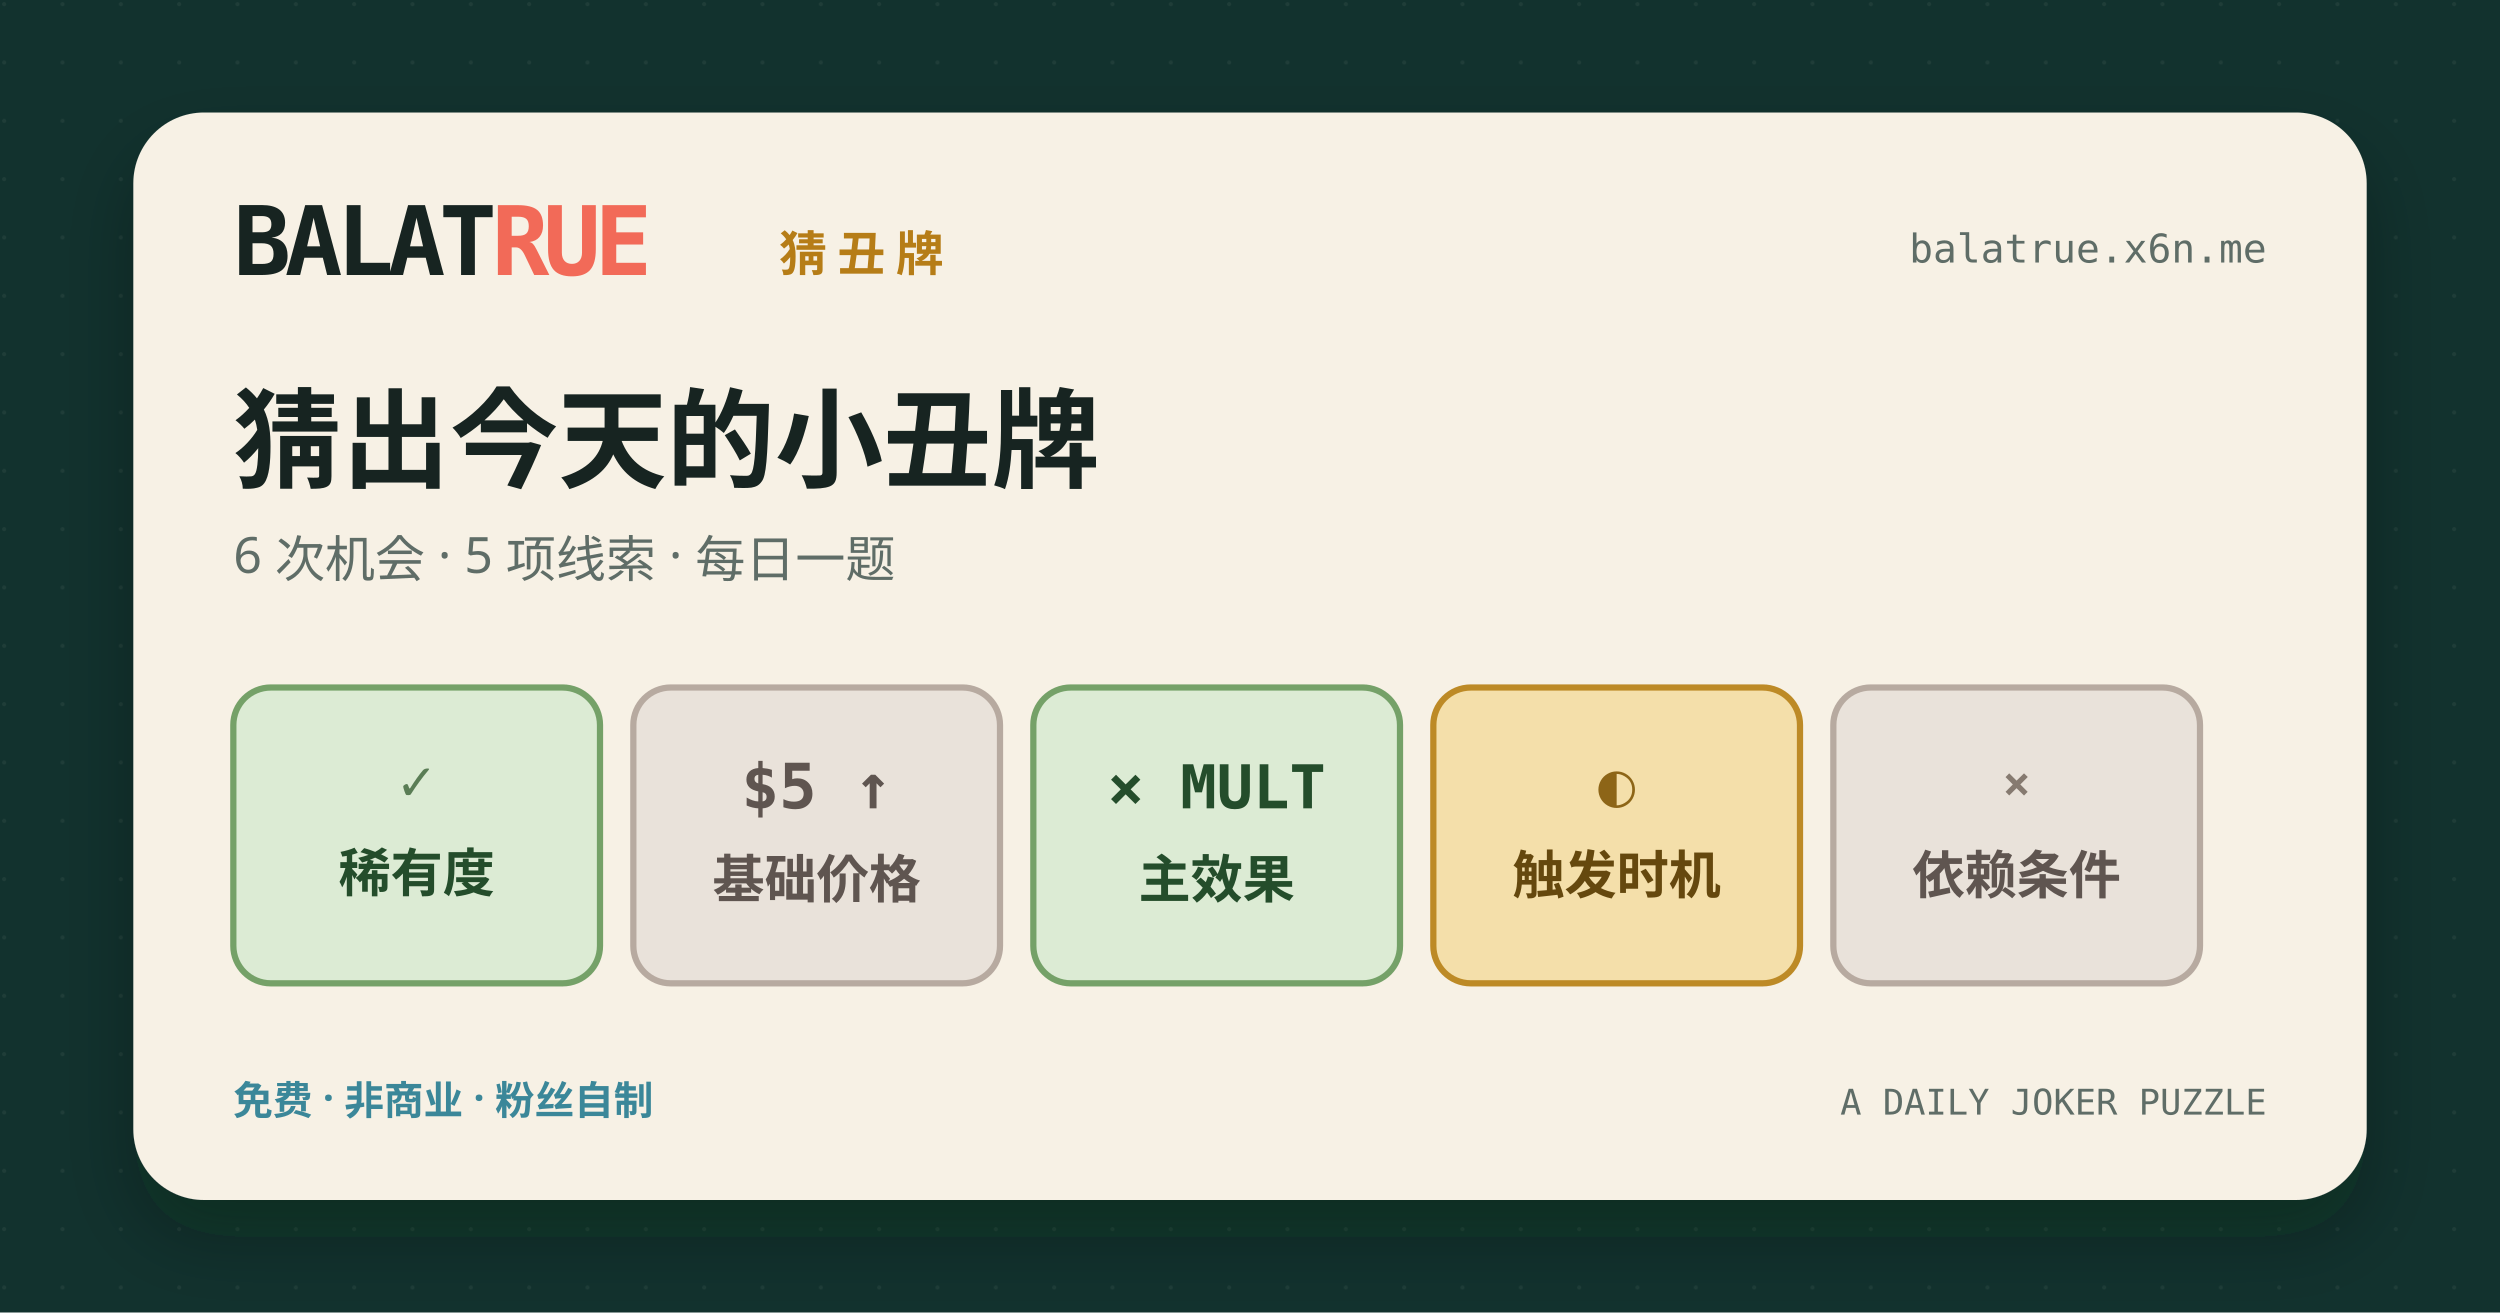
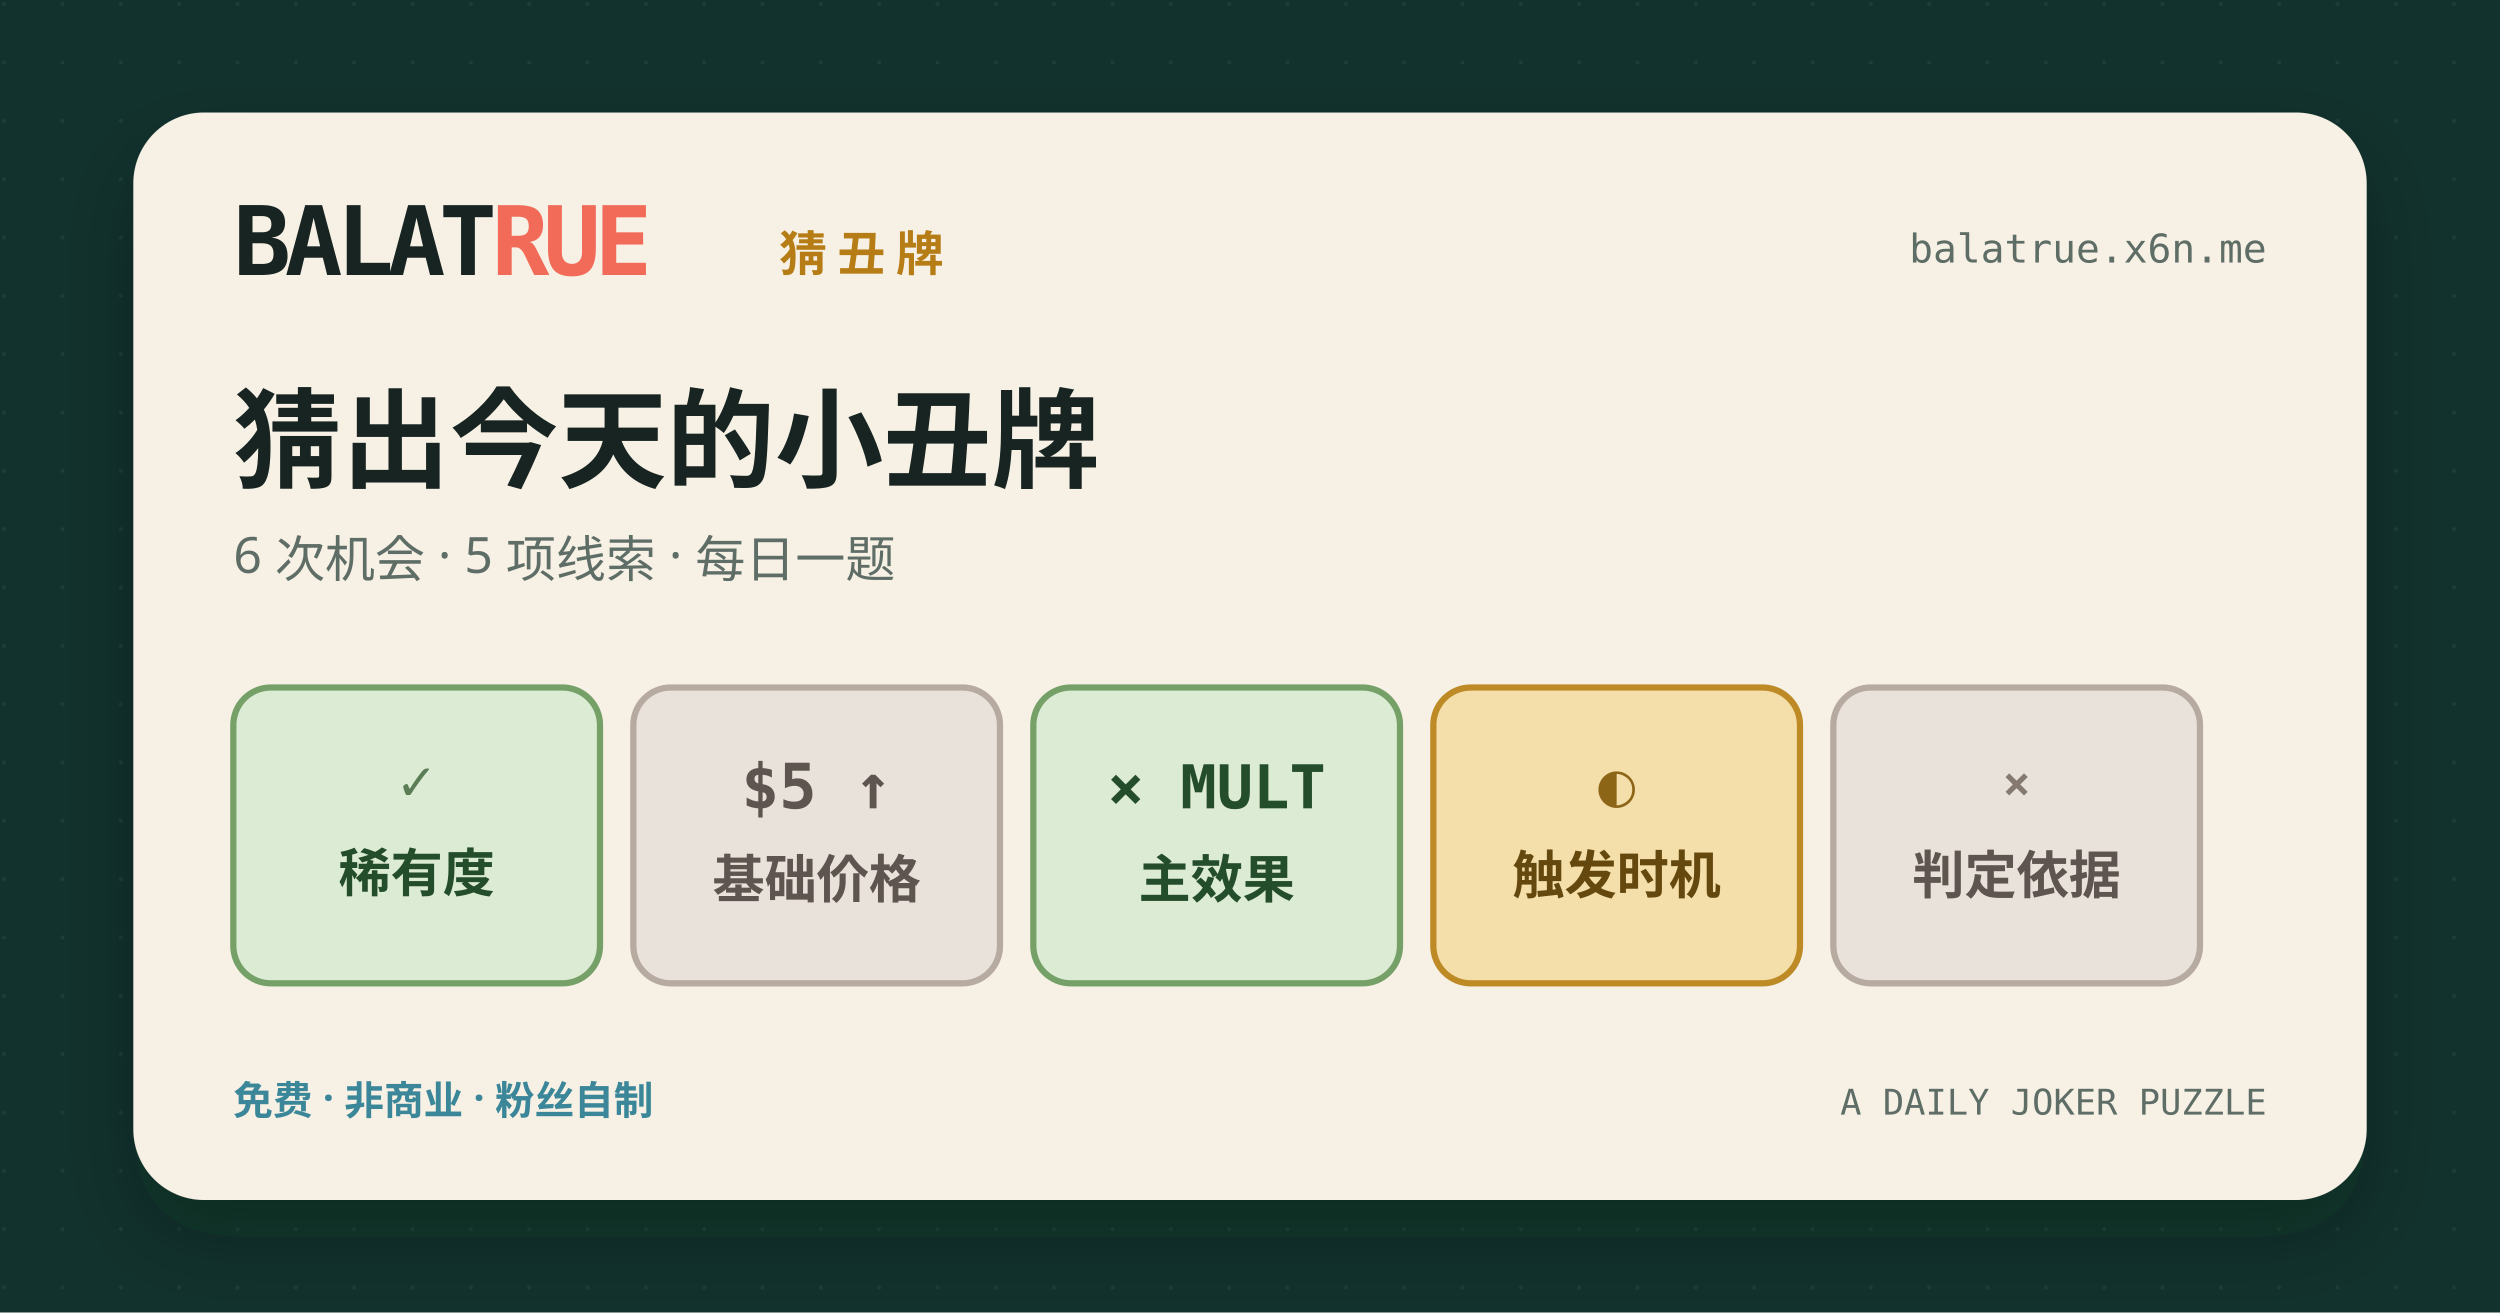
<svg xmlns="http://www.w3.org/2000/svg" width="1200" height="630" viewBox="0 0 1200 630" role="img" aria-labelledby="title description">
  <defs>
    <pattern id="felt" width="28" height="28" patternUnits="userSpaceOnUse">
      <circle cx="2" cy="2" r="1" fill="#fff8e8" opacity="0.055" />
    </pattern>
    <filter id="shadow" x="-20%" y="-20%" width="140%" height="150%">
      <feDropShadow dx="0" dy="18" stdDeviation="18" flood-color="#021210" flood-opacity="0.28" />
    </filter>
  </defs>
  <rect width="1200" height="630" fill="#12322e" />
  <rect width="1200" height="630" fill="url(#felt)" />
  <g filter="url(#shadow)">
    <rect x="64" y="54" width="1072" height="522" rx="34" fill="#f7f1e5" />
  </g>
  <g font-family="Menlo, Monaco, monospace" font-weight="700">
    <text x="112" y="132" fill="#172421" font-size="46" letter-spacing="-3">BALAT</text>
    <text x="236" y="132" fill="#f26a58" font-size="46" letter-spacing="-3">RUE</text>
  </g>
  <text x="374" y="130" fill="#b67d17" font-family="PingFang SC, Hiragino Sans GB, sans-serif" font-size="23" font-weight="700" letter-spacing="5">猜丑牌</text>
  <text x="1088" y="126" text-anchor="end" fill="#5f6d67" font-family="Menlo, Monaco, monospace" font-size="19">balatrue.x6n.me</text>
  <text x="112" y="230" fill="#172421" font-family="PingFang SC, Hiragino Sans GB, sans-serif" font-size="52" font-weight="700">猜出今天的小丑牌</text>
  <text x="112" y="275" fill="#5f6d67" font-family="PingFang SC, Hiragino Sans GB, sans-serif" font-size="24">6 次机会 · 5 项线索 · 每日一题</text>
  <g transform="translate(112 330)" font-family="PingFang SC, Hiragino Sans GB, sans-serif" font-weight="700">
    <g>
      <rect width="176" height="142" rx="18" fill="#dcebd4" stroke="#75a168" stroke-width="3" />
      <text x="88" y="54" text-anchor="middle" fill="#5a7d55" font-size="24">✓</text>
      <text x="88" y="98" text-anchor="middle" fill="#244d2b" font-size="25">稀有度</text>
    </g>
    <g transform="translate(192)">
      <rect width="176" height="142" rx="18" fill="#e9e2da" stroke="#b7aaa0" stroke-width="3" />
      <text x="88" y="58" text-anchor="middle" fill="#5f5550" font-family="Menlo, Monaco, monospace" font-size="30">$5 ↑</text>
      <text x="88" y="101" text-anchor="middle" fill="#5f5550" font-size="25">基础价格</text>
    </g>
    <g transform="translate(384)">
      <rect width="176" height="142" rx="18" fill="#dcebd4" stroke="#75a168" stroke-width="3" />
      <text x="88" y="58" text-anchor="middle" fill="#244d2b" font-family="Menlo, Monaco, monospace" font-size="29">× MULT</text>
      <text x="88" y="101" text-anchor="middle" fill="#244d2b" font-size="25">主效果</text>
    </g>
    <g transform="translate(576)">
      <rect width="176" height="142" rx="18" fill="#f4dfaa" stroke="#bd8a26" stroke-width="3" />
      <text x="88" y="55" text-anchor="middle" fill="#8d6517" font-size="23">◐</text>
      <text x="88" y="99" text-anchor="middle" fill="#65480e" font-size="25">触发时机</text>
    </g>
    <g transform="translate(768)">
      <rect width="176" height="142" rx="18" fill="#e9e2da" stroke="#b7aaa0" stroke-width="3" />
      <text x="88" y="55" text-anchor="middle" fill="#867a70" font-size="24">×</text>
-       <text x="88" y="99" text-anchor="middle" fill="#5f5550" font-size="25">依赖条件</text>
+       <text x="88" y="99" text-anchor="middle" fill="#5f5550" font-size="25">判定依据</text>
    </g>
  </g>
  <text x="112" y="535" fill="#3b8799" font-family="PingFang SC, Hiragino Sans GB, sans-serif" font-size="19" font-weight="700">免费 · 非商业 · 粉丝自制</text>
  <text x="1088" y="535" text-anchor="end" fill="#5f6d67" font-family="Menlo, Monaco, monospace" font-size="17">A DAILY JOKER PUZZLE</text>
</svg>
